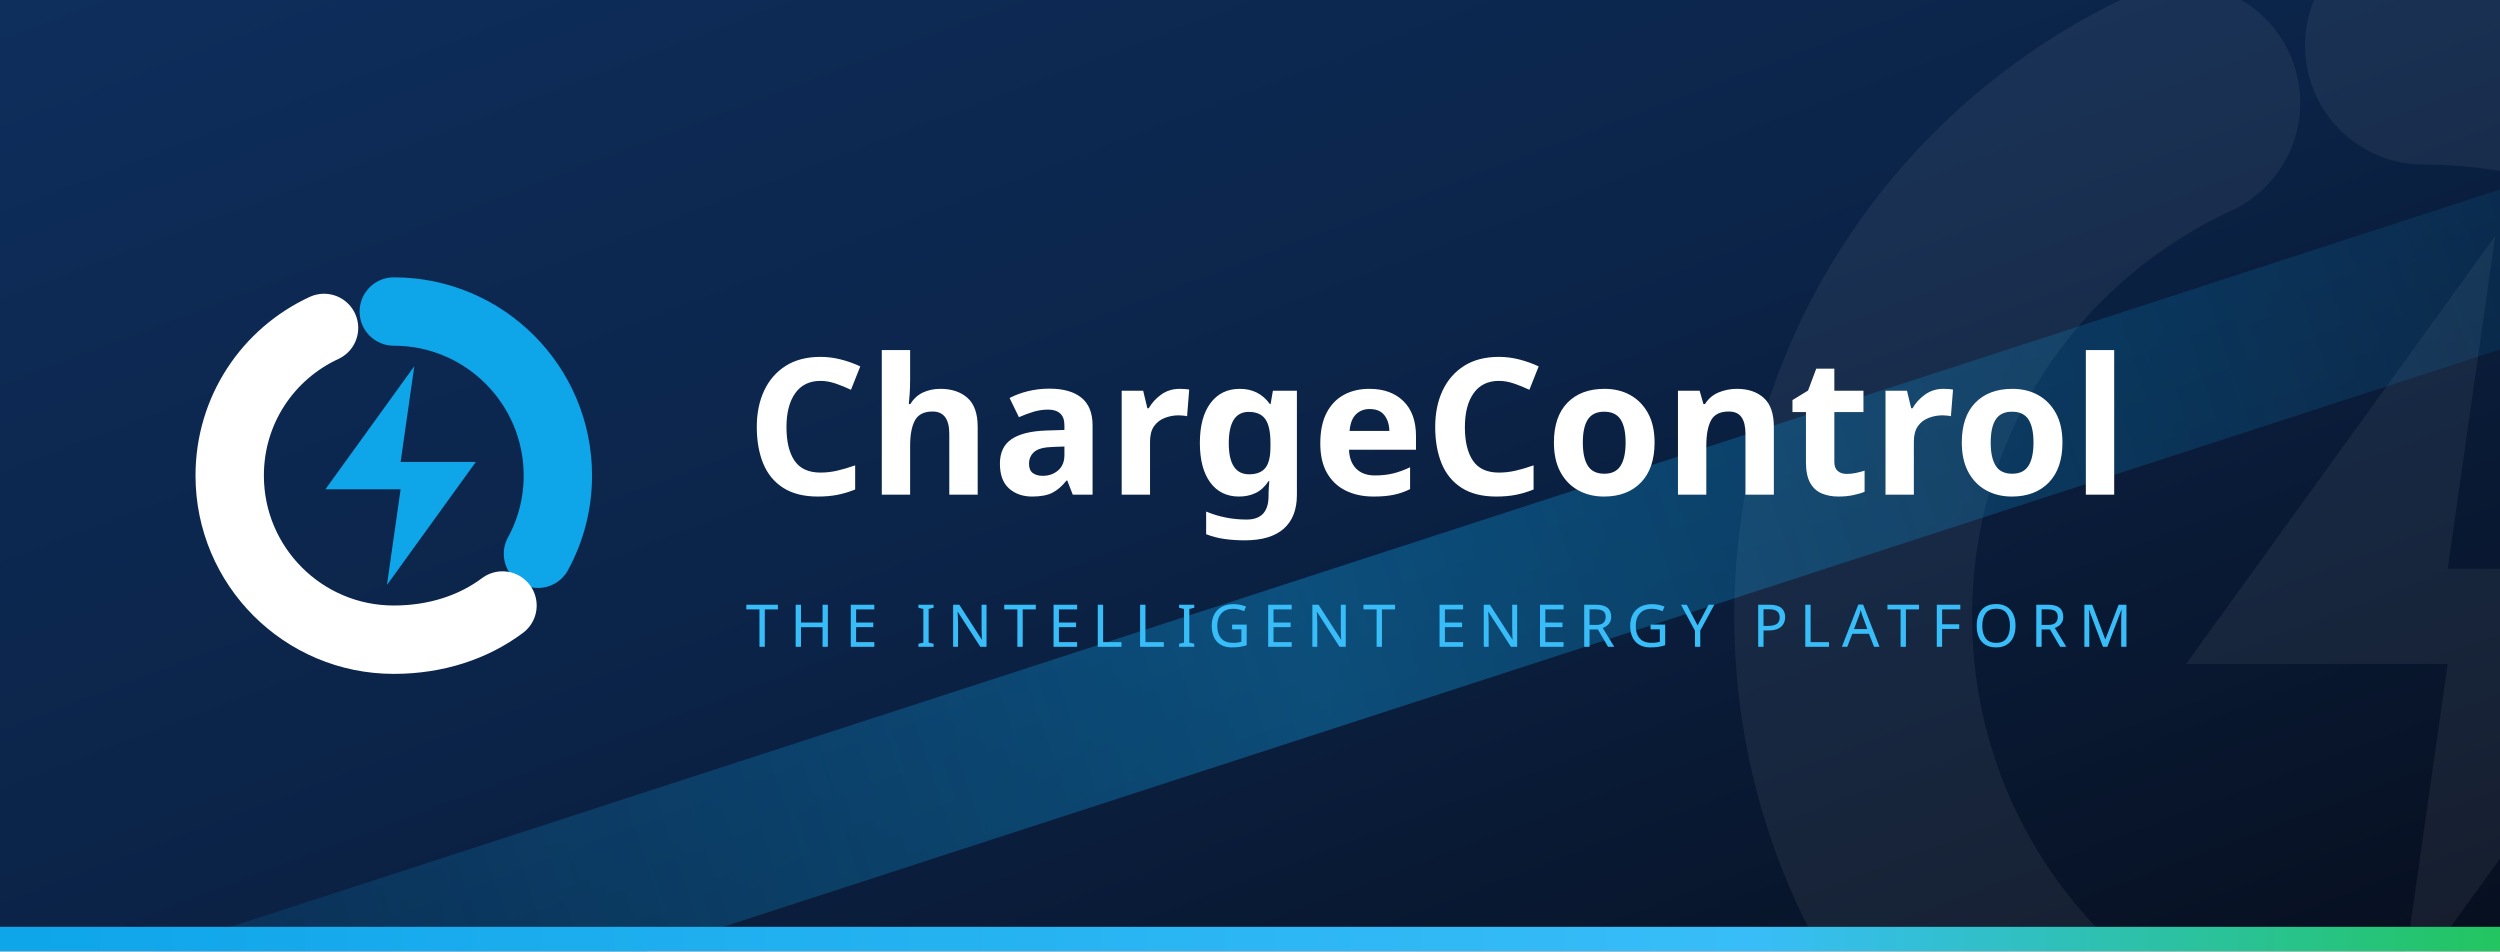
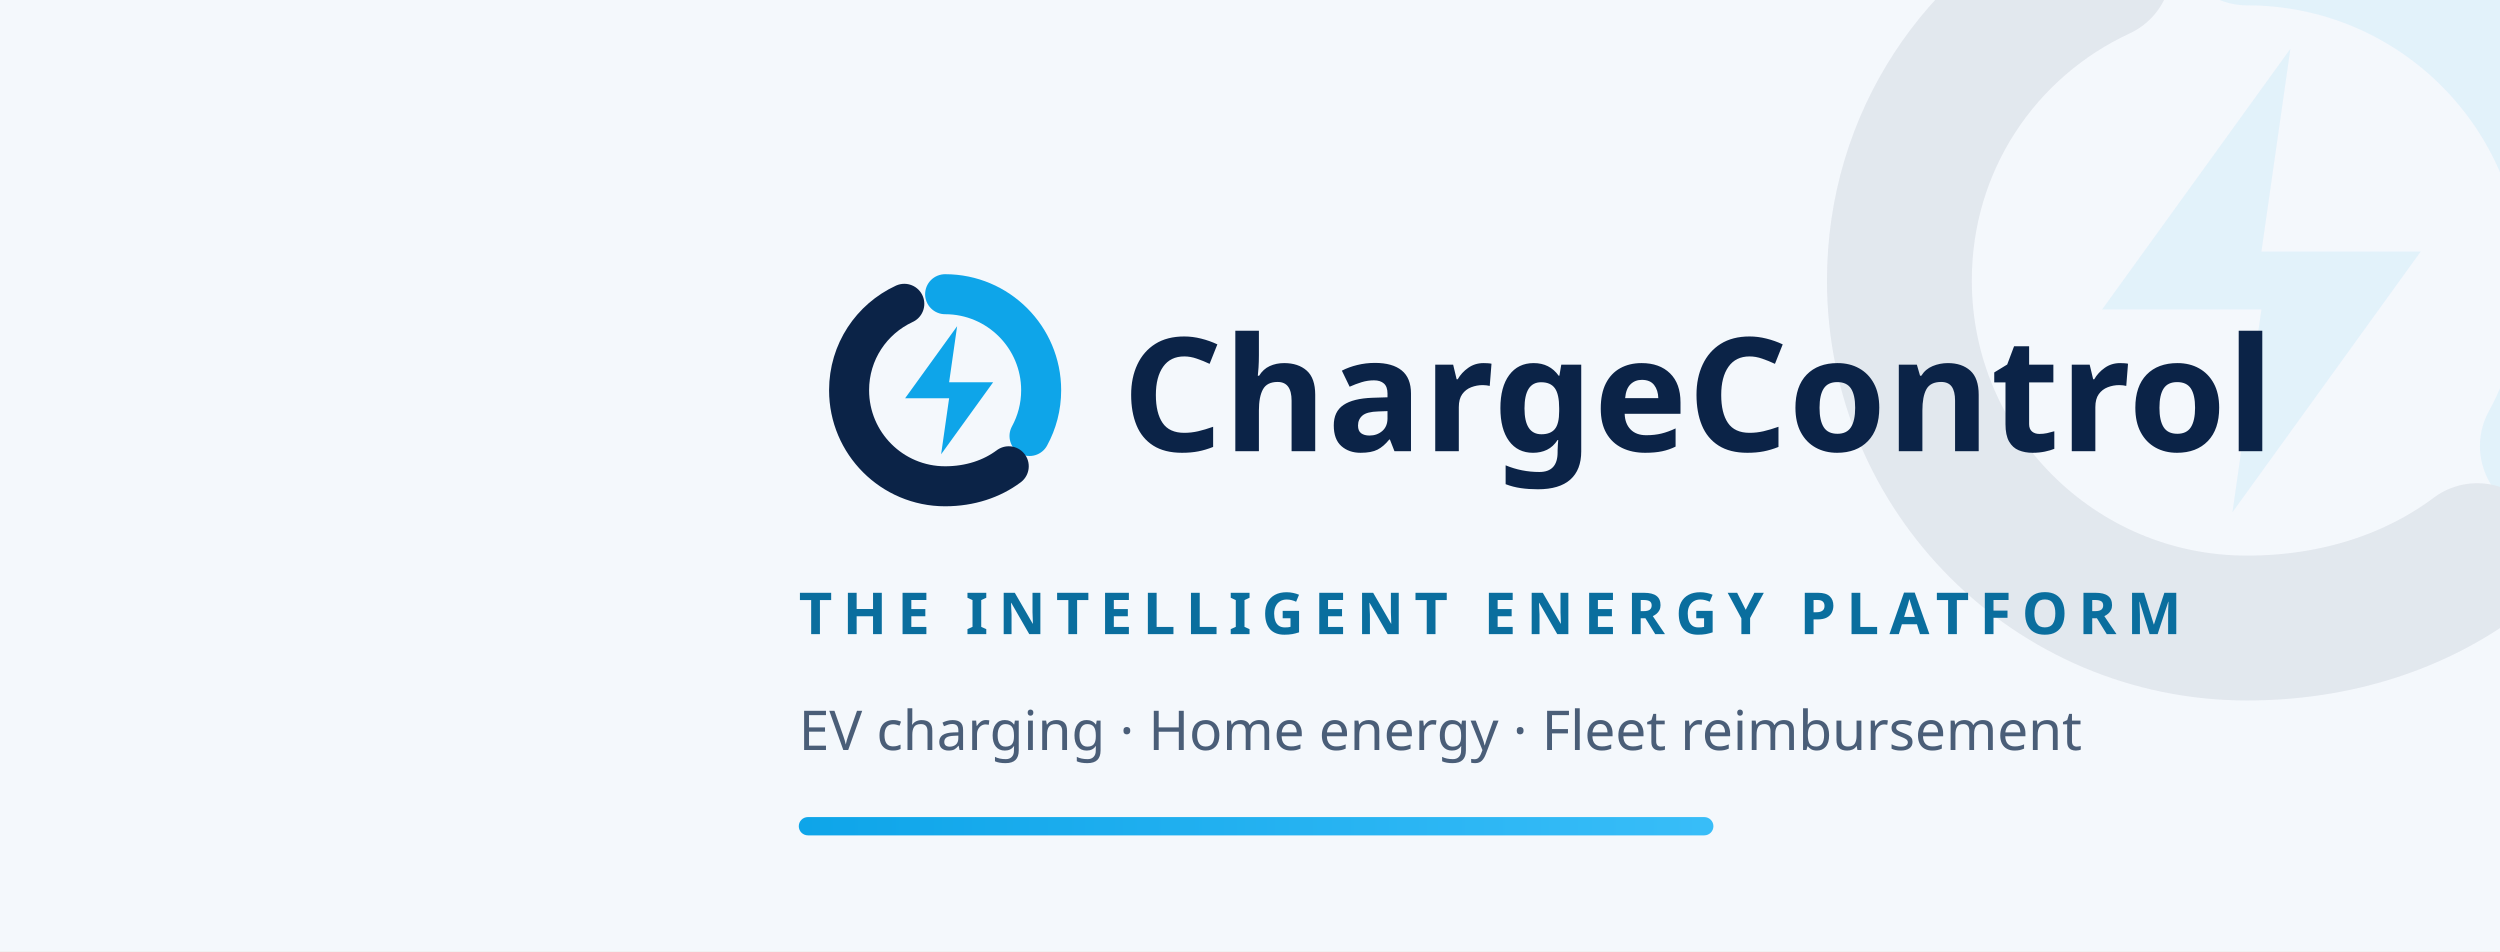
<svg xmlns="http://www.w3.org/2000/svg" viewBox="0 0 820 312" width="820" height="312">
  <defs>
-     <linearGradient id="bgNavy" x1="0%" y1="0%" x2="100%" y2="100%">
-       <stop offset="0%" stop-color="#0E2E5C" />
-       <stop offset="50%" stop-color="#0B2347" />
-       <stop offset="100%" stop-color="#070F1F" />
-     </linearGradient>
-     <linearGradient id="bgCyan" x1="0%" y1="0%" x2="100%" y2="100%">
-       <stop offset="0%" stop-color="#38BDF8" />
-       <stop offset="45%" stop-color="#0EA5E9" />
-       <stop offset="100%" stop-color="#0B2347" />
-     </linearGradient>
-     <linearGradient id="beam" x1="0%" y1="0%" x2="100%" y2="0%">
-       <stop offset="0%" stop-color="#0EA5E9" stop-opacity="0" />
-       <stop offset="50%" stop-color="#0EA5E9" stop-opacity="0.35" />
-       <stop offset="100%" stop-color="#0EA5E9" stop-opacity="0" />
-     </linearGradient>
-     <linearGradient id="bar" x1="0%" y1="0%" x2="100%" y2="0%">
+     <linearGradient id="fbar" x1="0%" y1="0%" x2="100%" y2="0%">
      <stop offset="0%" stop-color="#0EA5E9" />
-       <stop offset="70%" stop-color="#38BDF8" />
-       <stop offset="100%" stop-color="#22C55E" />
+       <stop offset="100%" stop-color="#38BDF8" />
    </linearGradient>
  </defs>
-   <rect width="820" height="312" fill="url(#bgNavy)" />
-   <g transform="translate(545.44,-47.424) scale(15.6)" opacity="0.06">
-     <path d="M16 4C22.627 4 28 9.373 28 16C28 18.068 27.476 20.012 26.545 21.716" stroke="#FFFFFF" stroke-width="5" stroke-linecap="round" fill="none" />
-     <path d="M23.95 25.5C21.84 27.08 19.1 28 16 28C9.373 28 4 22.627 4 16C4 11.2 6.8 7.1 10.9 5.2" stroke="#FFFFFF" stroke-width="5" stroke-linecap="round" fill="none" />
-     <path d="M17.5 8L11 17h5.5l-1 7L22 15h-5.5l1-7z" fill="#FFFFFF" />
-   </g>
-   <g transform="rotate(-18 410 156)">
-     <rect x="-164" y="193.44" width="1148" height="49.92" fill="url(#beam)" />
-   </g>
-   <g transform="translate(57.4,84.24) scale(4.485)">
+   <rect width="820" height="312" fill="#F4F8FC" />
+   <g transform="translate(585,-60) scale(9.5)" opacity="0.08">
    <path d="M16 4C22.627 4 28 9.373 28 16C28 18.068 27.476 20.012 26.545 21.716" stroke="#0EA5E9" stroke-width="5" stroke-linecap="round" fill="none" />
-     <path d="M23.95 25.5C21.84 27.08 19.1 28 16 28C9.373 28 4 22.627 4 16C4 11.2 6.8 7.1 10.9 5.2" stroke="#FFFFFF" stroke-width="5" stroke-linecap="round" fill="none" />
+     <path d="M23.95 25.5C21.84 27.08 19.1 28 16 28C9.373 28 4 22.627 4 16C4 11.2 6.8 7.1 10.9 5.2" stroke="#0B2347" stroke-width="5" stroke-linecap="round" fill="none" />
    <path d="M17.5 8L11 17h5.5l-1 7L22 15h-5.5l1-7z" fill="#0EA5E9" />
  </g>
-   <text x="244.6" y="162.24" font-family="Outfit, sans-serif" font-weight="700" font-size="62.4" fill="#FFFFFF">ChargeControl</text>
-   <text x="244.6" y="212.16" font-family="Outfit, sans-serif" font-weight="500" font-size="19.344" letter-spacing="3.744" fill="#38BDF8">THE INTELLIGENT ENERGY PLATFORM</text>
-   <rect y="304" width="820" height="8" fill="url(#bar)" />
+   <g transform="translate(268,86) scale(2.625)">
+     <path d="M16 4C22.627 4 28 9.373 28 16C28 18.068 27.476 20.012 26.545 21.716" stroke="#0EA5E9" stroke-width="5" stroke-linecap="round" fill="none" />
+     <path d="M23.95 25.5C21.84 27.08 19.1 28 16 28C9.373 28 4 22.627 4 16C4 11.2 6.8 7.1 10.9 5.2" stroke="#0B2347" stroke-width="5" stroke-linecap="round" fill="none" />
+     <path d="M17.5 8L11 17h5.5l-1 7L22 15h-5.5l1-7z" fill="#0EA5E9" />
+   </g>
+   <text x="368" y="148" font-family="Outfit, sans-serif" font-weight="700" font-size="52" fill="#0B2347">ChargeControl</text>
+   <text x="262" y="208" font-family="Outfit, sans-serif" font-weight="600" font-size="19" letter-spacing="3.4" fill="#0A6E9E">THE INTELLIGENT ENERGY PLATFORM</text>
+   <text x="262" y="246" font-family="Outfit, sans-serif" font-weight="400" font-size="18" fill="#4A5E78">EV charging · Home energy · Fleet reimbursement</text>
+   <rect x="262" y="268" width="300" height="6" rx="3" fill="url(#fbar)" />
</svg>
